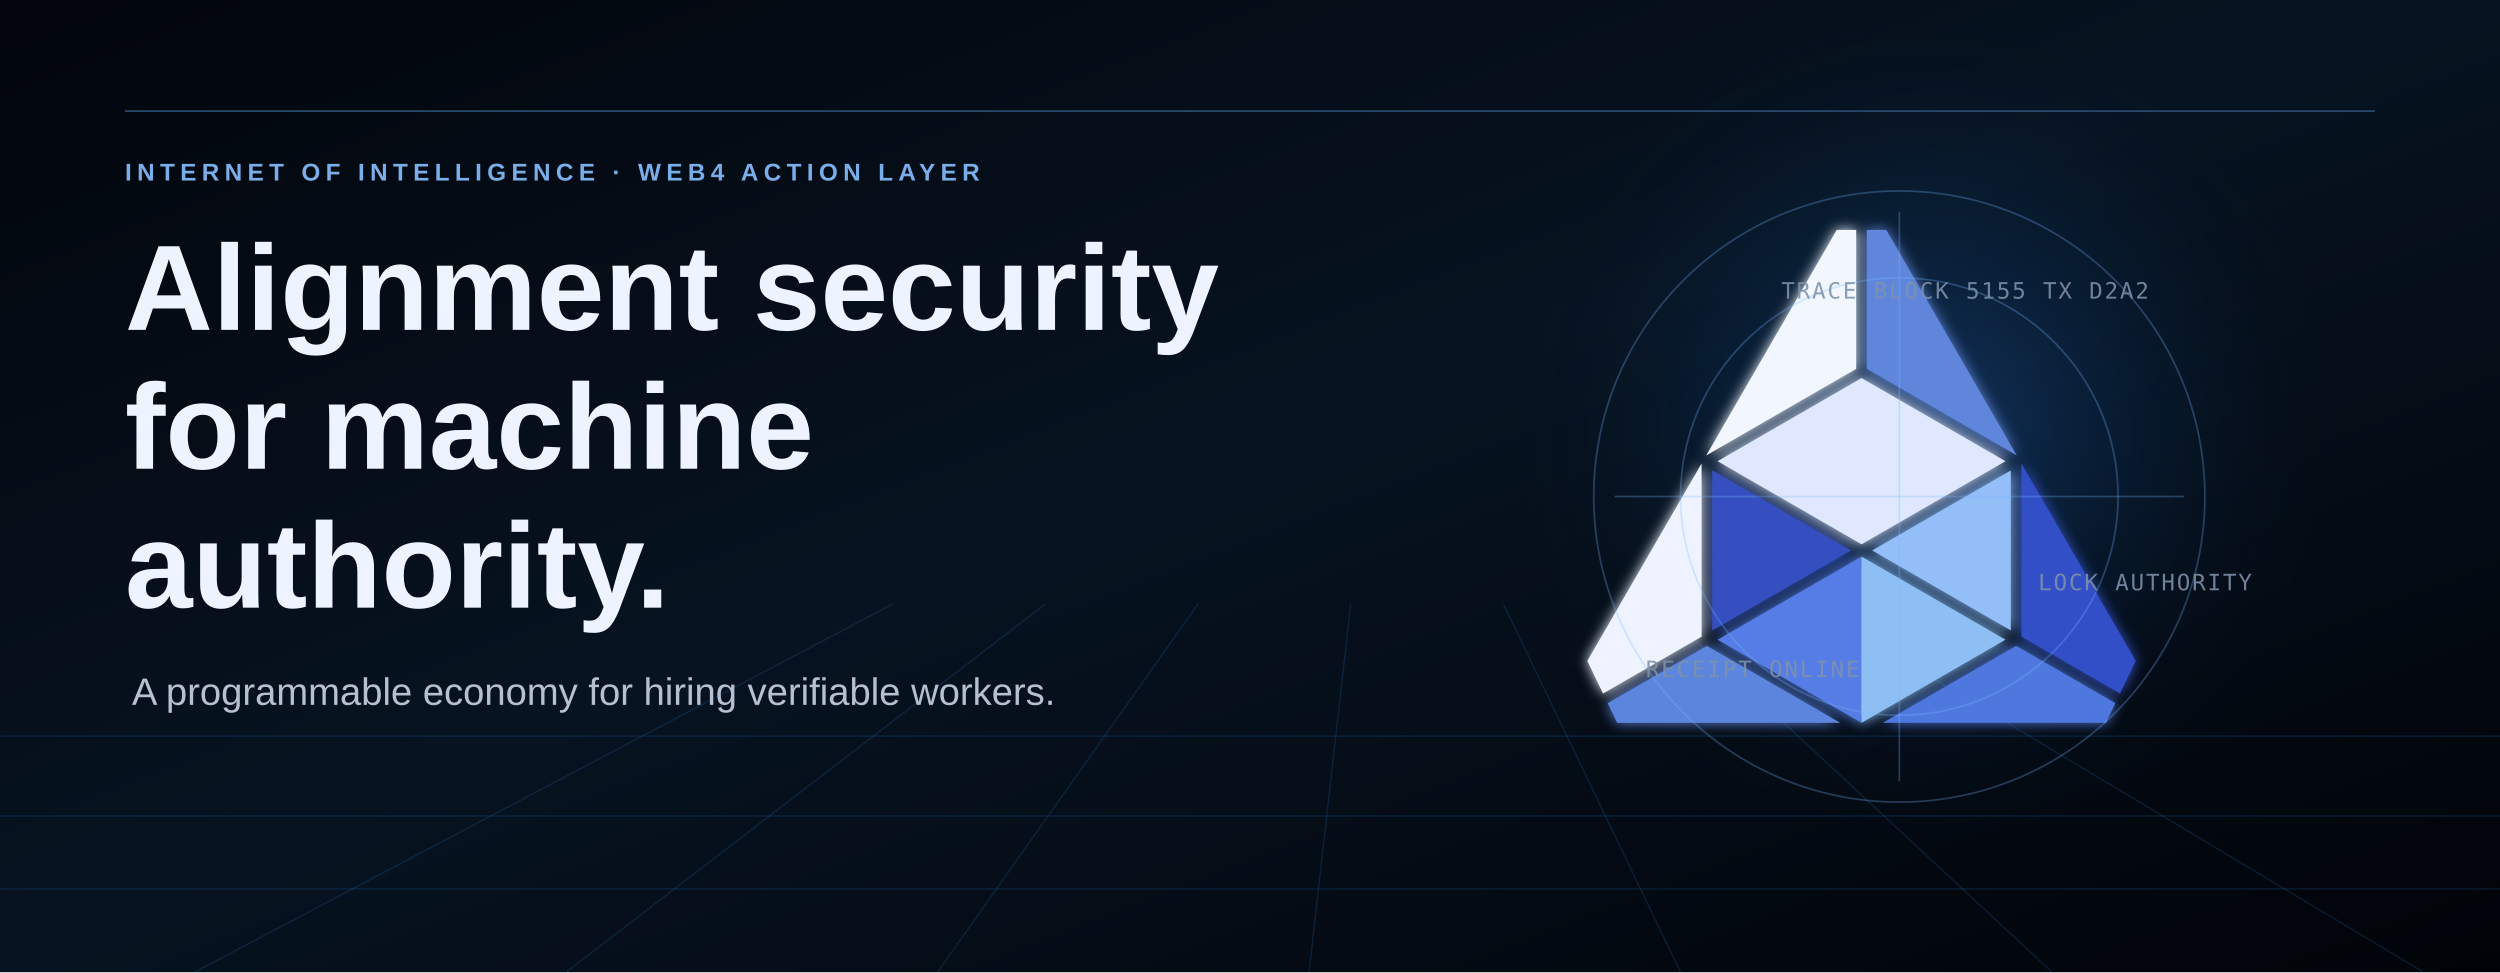
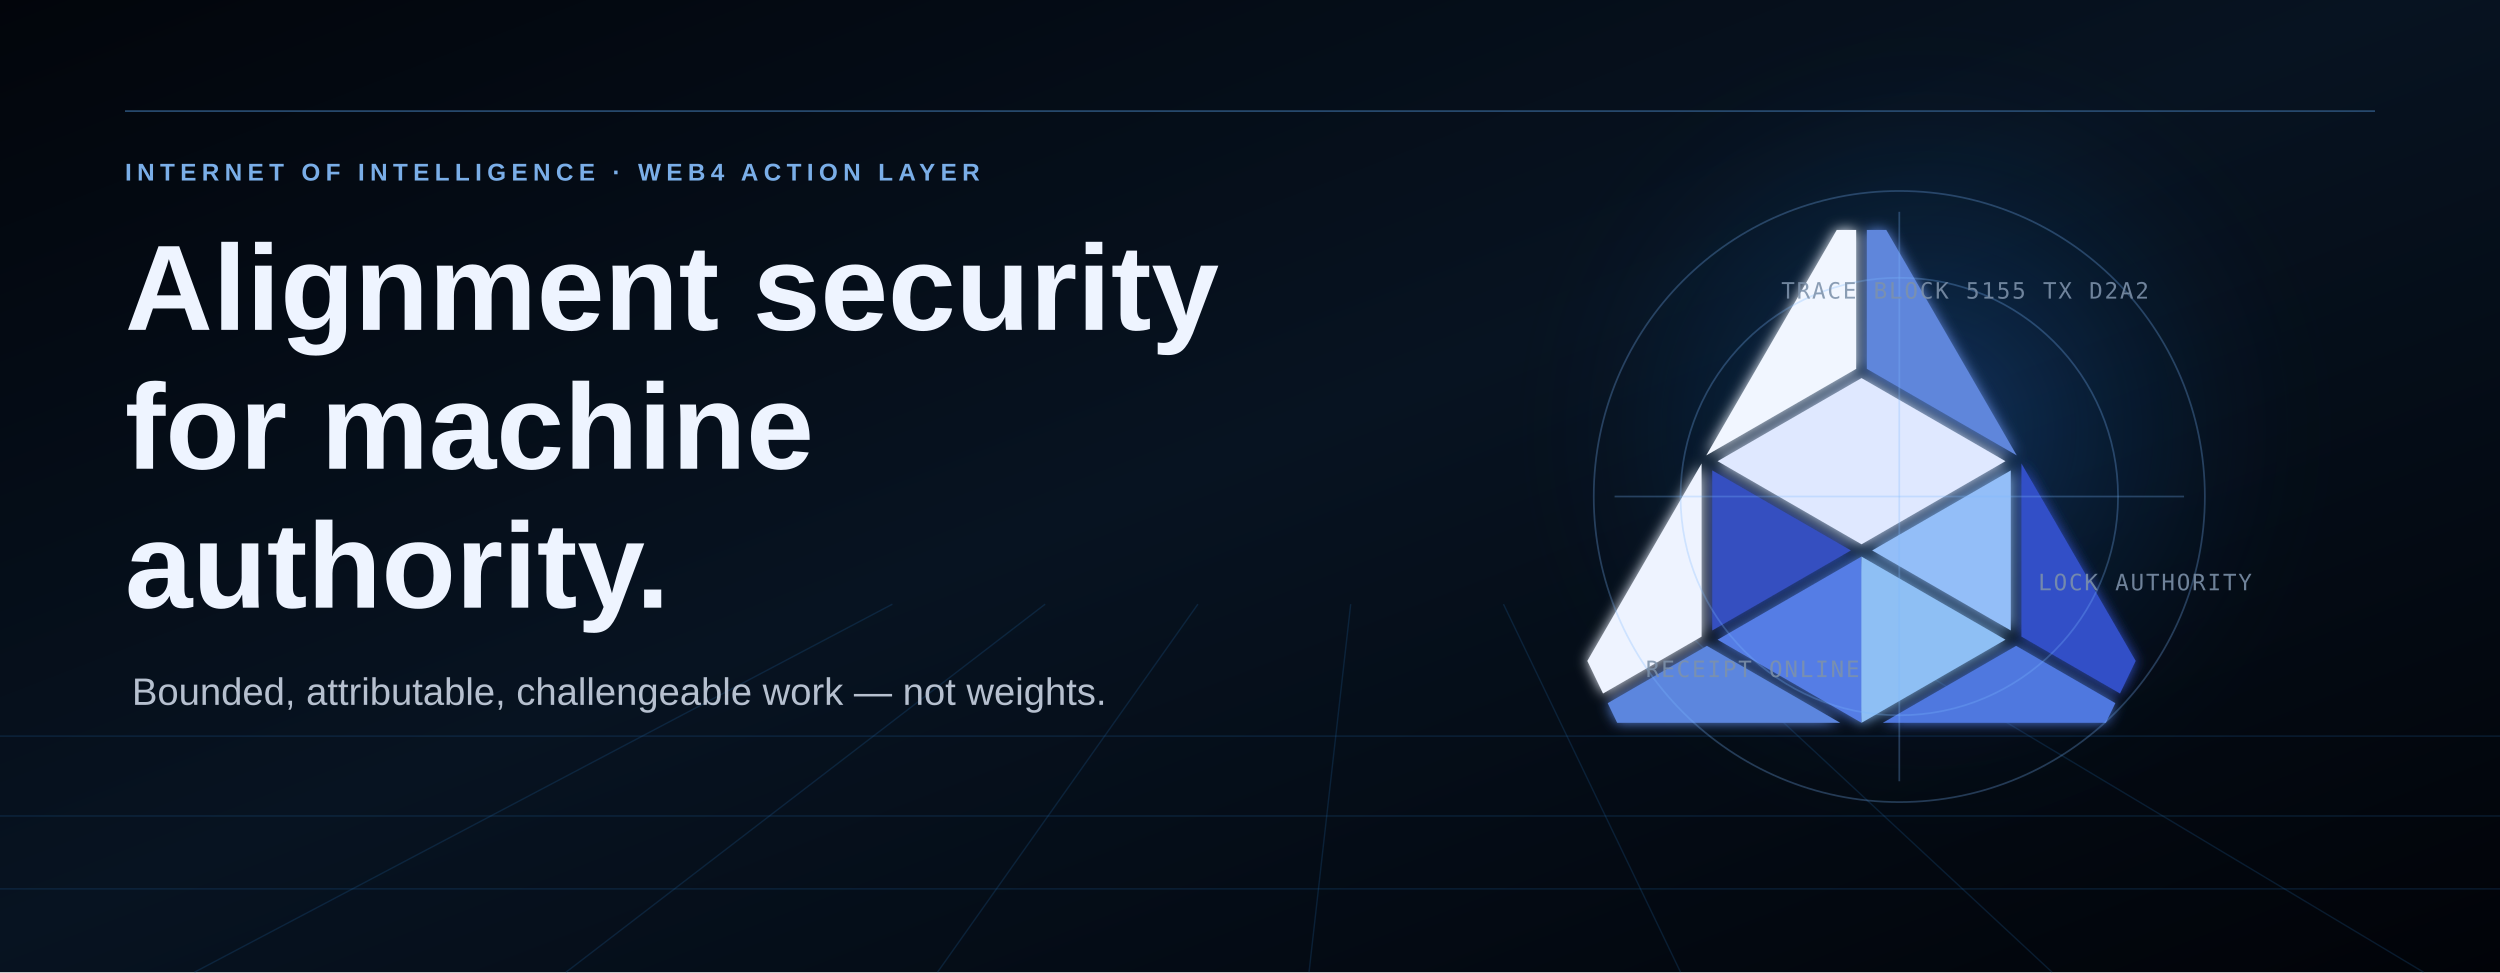
<svg xmlns="http://www.w3.org/2000/svg" width="1440" height="560" viewBox="0 0 1440 560" role="img" aria-labelledby="title desc">
  <defs>
    <linearGradient id="bg" x1="0" x2="1" y1="0" y2="1">
      <stop offset="0" stop-color="#02050b" />
      <stop offset="0.48" stop-color="#071321" />
      <stop offset="1" stop-color="#010308" />
    </linearGradient>
    <linearGradient id="blue" x1="0" x2="1">
      <stop offset="0" stop-color="#5aa8ff" />
      <stop offset="0.55" stop-color="#b7c7ff" />
      <stop offset="1" stop-color="#6aa6ff" />
    </linearGradient>
    <radialGradient id="halo" cx="50%" cy="50%" r="50%">
      <stop offset="0" stop-color="#2f89ff" stop-opacity="0.30" />
      <stop offset="0.62" stop-color="#115aa0" stop-opacity="0.08" />
      <stop offset="1" stop-color="#000000" stop-opacity="0" />
    </radialGradient>
    <filter id="glow" x="-30%" y="-30%" width="160%" height="160%">
      <feGaussianBlur stdDeviation="9" result="blur" />
      <feMerge>
        <feMergeNode in="blur" />
        <feMergeNode in="SourceGraphic" />
      </feMerge>
    </filter>
  </defs>
  <style>
    .eyebrow {
      fill: #7aaee8;
      font-family: Arial;
      font-size: 14px;
      font-weight: 750;
      letter-spacing: 0.22em;
    }
    .headline {
      fill: #eef4ff;
      font-family: Arial;
      font-size: 70px;
      font-weight: 800;
      letter-spacing: 0;
    }
    .accent { fill: #b8c8ff; }
    .subhead {
      fill: #b6c0cf;
      font-family: Arial;
      font-size: 22px;
      font-weight: 450;
    }
    .micro {
      fill: #7d91aa;
      font-family: monospace;
      font-size: 13px;
      letter-spacing: 0.08em;
    }
    .rule { stroke: #27496d; stroke-width: 1; }
    .grid { stroke: #1d5f9c; stroke-width: 0.8; opacity: 0.25; }
    .wire { fill: none; stroke: #58aaff; stroke-width: 1.25; opacity: 0.82; }
    .wire-soft { fill: none; stroke: #79b7ff; stroke-width: 1; opacity: 0.32; }
  </style>
  <rect width="1440" height="560" fill="url(#bg)" />
  <circle cx="1110" cy="248" r="250" fill="url(#halo)" />
  <g>
    <path class="grid" d="M0 424 H1440" />
    <path class="grid" d="M0 470 H1440" />
    <path class="grid" d="M0 512 H1440" />
    <path class="grid" d="M112 560 L514 348" />
    <path class="grid" d="M326 560 L602 348" />
    <path class="grid" d="M540 560 L690 348" />
    <path class="grid" d="M754 560 L778 348" />
    <path class="grid" d="M968 560 L866 348" />
    <path class="grid" d="M1182 560 L954 348" />
    <path class="grid" d="M1396 560 L1042 348" />
  </g>
  <line class="rule" x1="72" y1="64" x2="1368" y2="64" />
  <text class="eyebrow" x="72" y="104">INTERNET OF INTELLIGENCE · WEB4 ACTION LAYER</text>
  <text class="headline" x="72" y="190">Alignment security</text>
  <text class="headline" x="72" y="270">for machine</text>
  <text class="headline" x="72" y="350" fill="#b8c8ff">authority.</text>
-   <text class="subhead" x="76" y="406">A programmable economy for hiring verifiable workers.</text>
+   <text class="subhead" x="76" y="406">Bounded, attributable, challengeable work — not weights.</text>
  <g transform="matrix(.42 0 0 .42 862.23 88.42)" filter="url(#glow)">
    <path fill="#3650c0" d="M295.299 434.631L295.299 654.116 485.379 544.373 295.299 434.631z" />
    <path fill="#dfe8ff" d="M500 535.931L697.39 421.968 500 308.005 302.61 421.968 500 535.931z" />
    <path fill="#3150c7" d="M719.322 662.557L854.487 740.594 876.043 695.903 719.322 425.085 719.322 662.557z" />
    <path fill="#93bef8" d="M514.621 544.373L704.701 654.115 704.701 434.631 514.621 544.373z" />
    <path fill="#5b86de" d="M287.988 675.22L151.883 753.8 164.878 780.741 470.757 780.741 287.988 675.22z" />
    <path fill="#5f86db" d="M507.31 295.342L712.945 414.066 533.962 104.779 507.31 104.779 507.31 295.342z" />
    <path fill="#eef3ff" d="M280.678 662.557L280.678 425.086 123.957 695.903 145.513 740.594 280.678 662.557z" />
    <path fill="#4f78df" d="M712.012 675.219L529.242 780.741 835.122 780.741 848.117 753.8 712.012 675.219z" />
    <path fill="#f1f6ff" d="M492.689 295.343L492.689 104.779 466.038 104.779 287.055 414.066 492.689 295.343z" />
    <path fill="#557de5" d="M302.61 666.778L500 780.741 500 552.815 302.61 666.778z" />
    <path fill="#8ebff4" d="M500 552.815L500 780.741 697.39 666.778 500 552.815z" />
  </g>
  <g opacity="0.88">
    <circle class="wire-soft" cx="1094" cy="286" r="176" />
    <circle class="wire-soft" cx="1094" cy="286" r="126" />
    <path class="wire-soft" d="M930 286 H1258" />
    <path class="wire-soft" d="M1094 122 V450" />
    <text class="micro" x="1026" y="172">TRACE BLOCK 5155 TX D2A2</text>
    <text class="micro" x="1174" y="340">LOCK AUTHORITY</text>
    <text class="micro" x="948" y="390">RECEIPT ONLINE</text>
  </g>
</svg>
